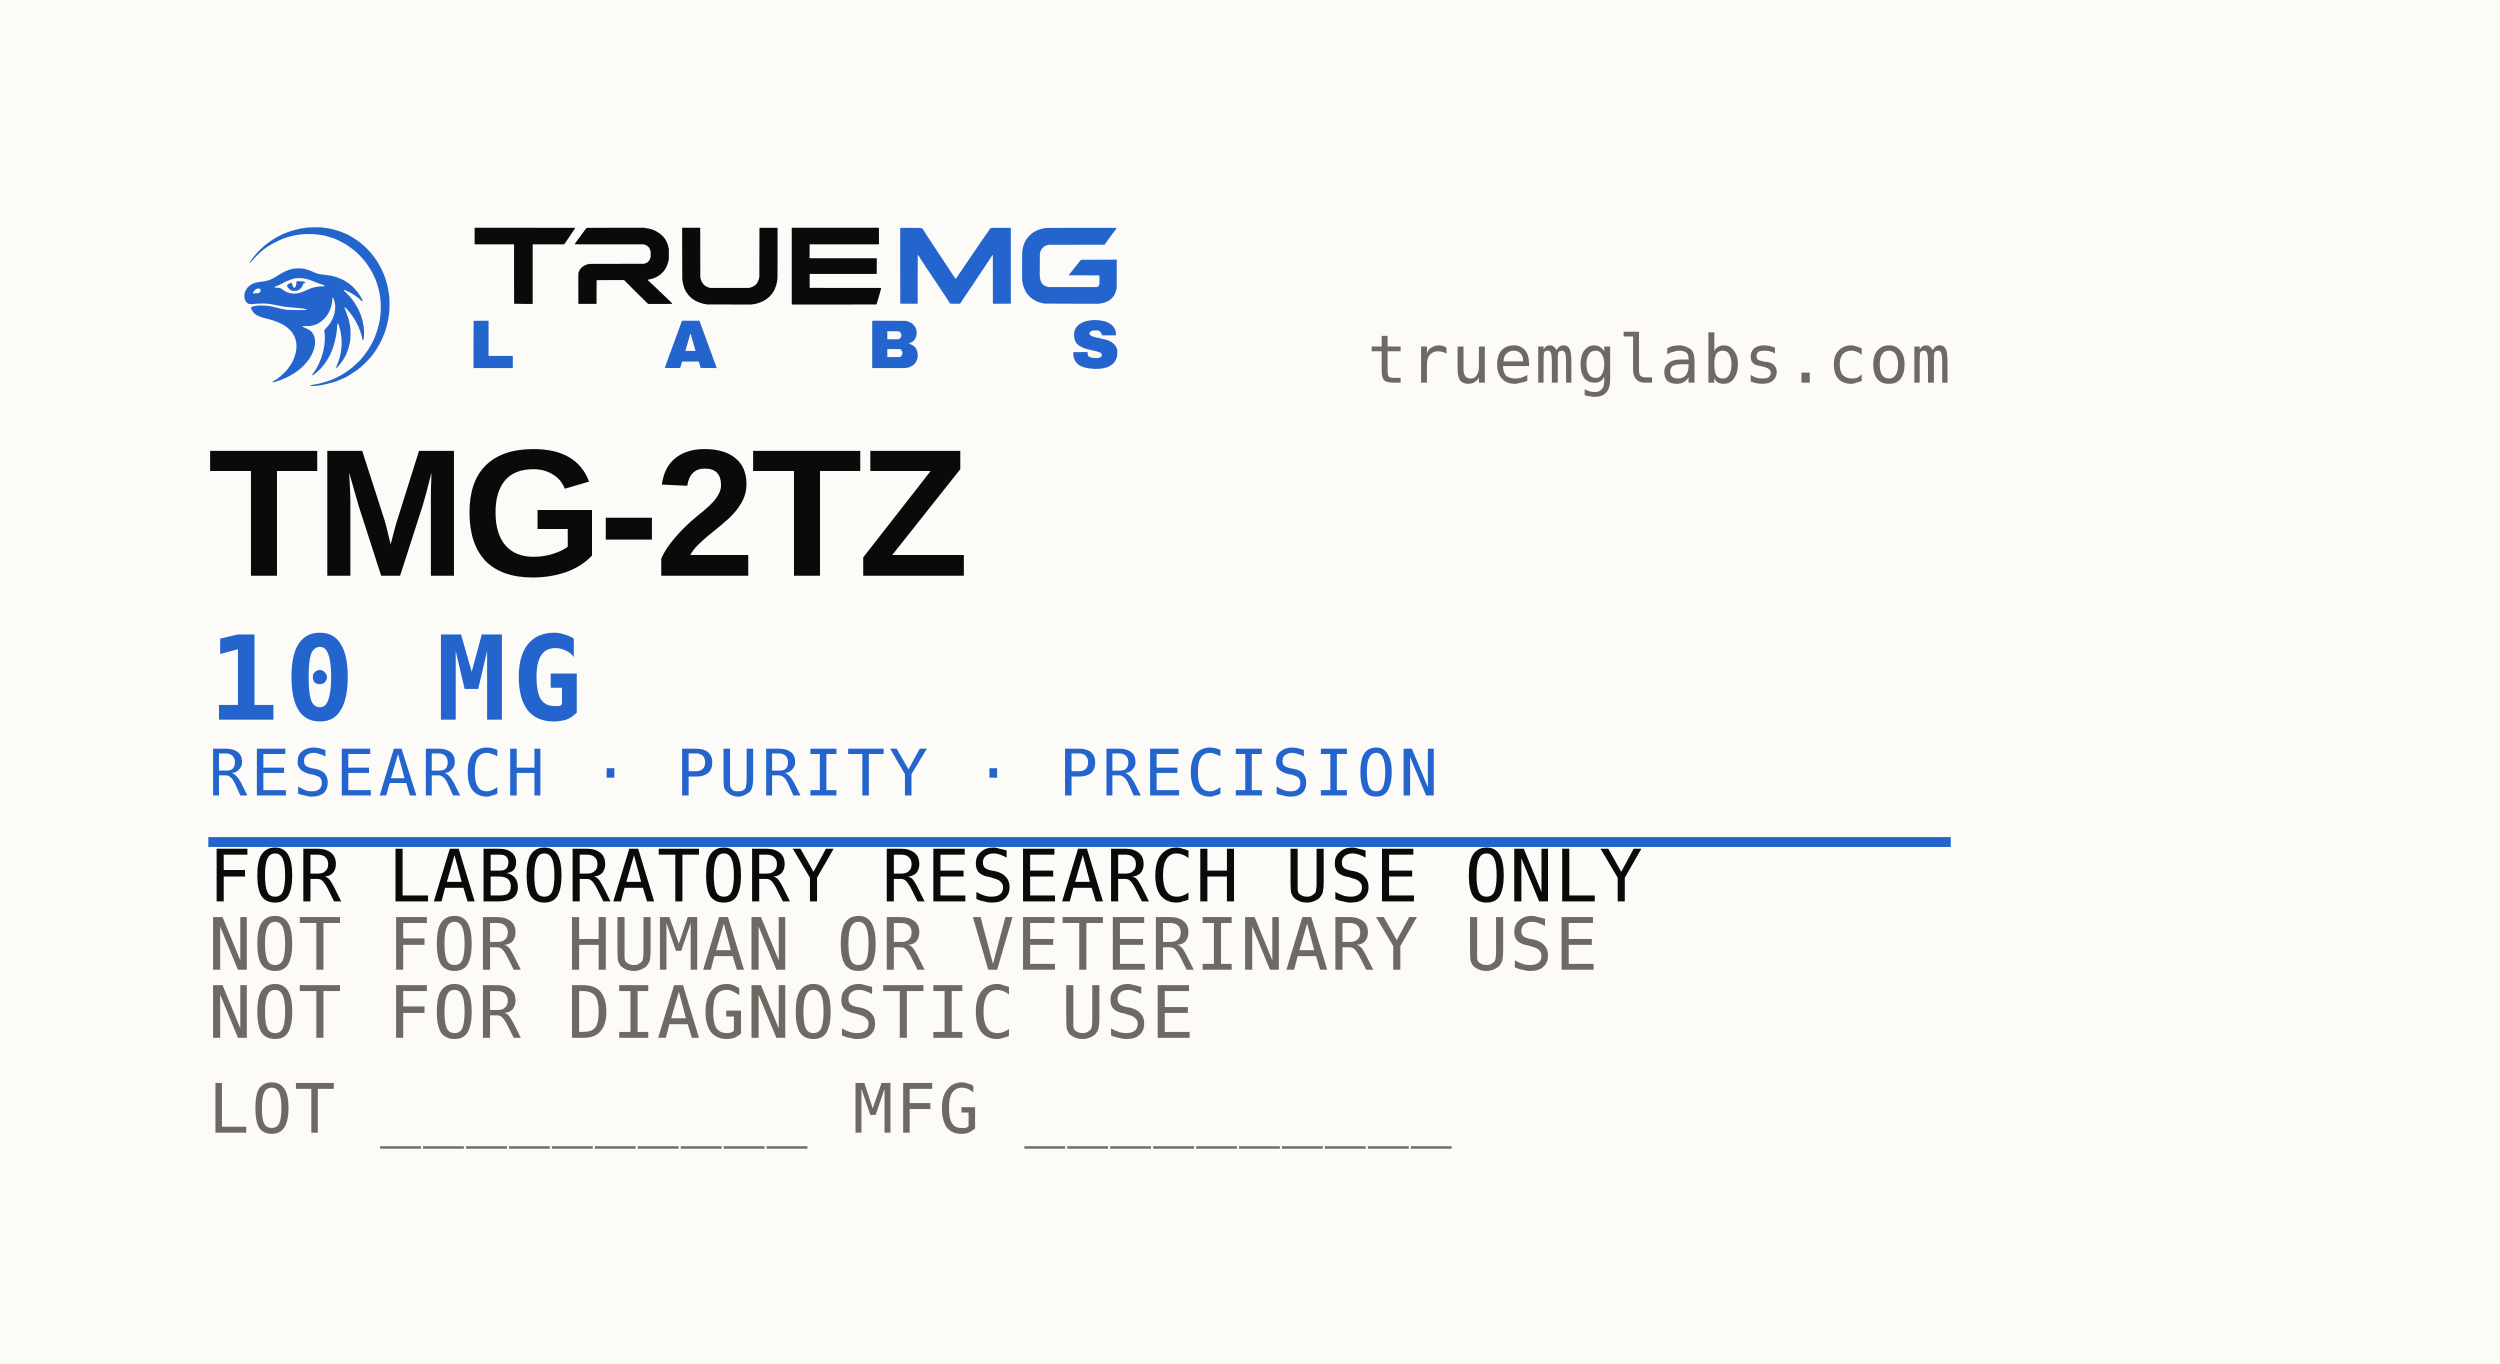
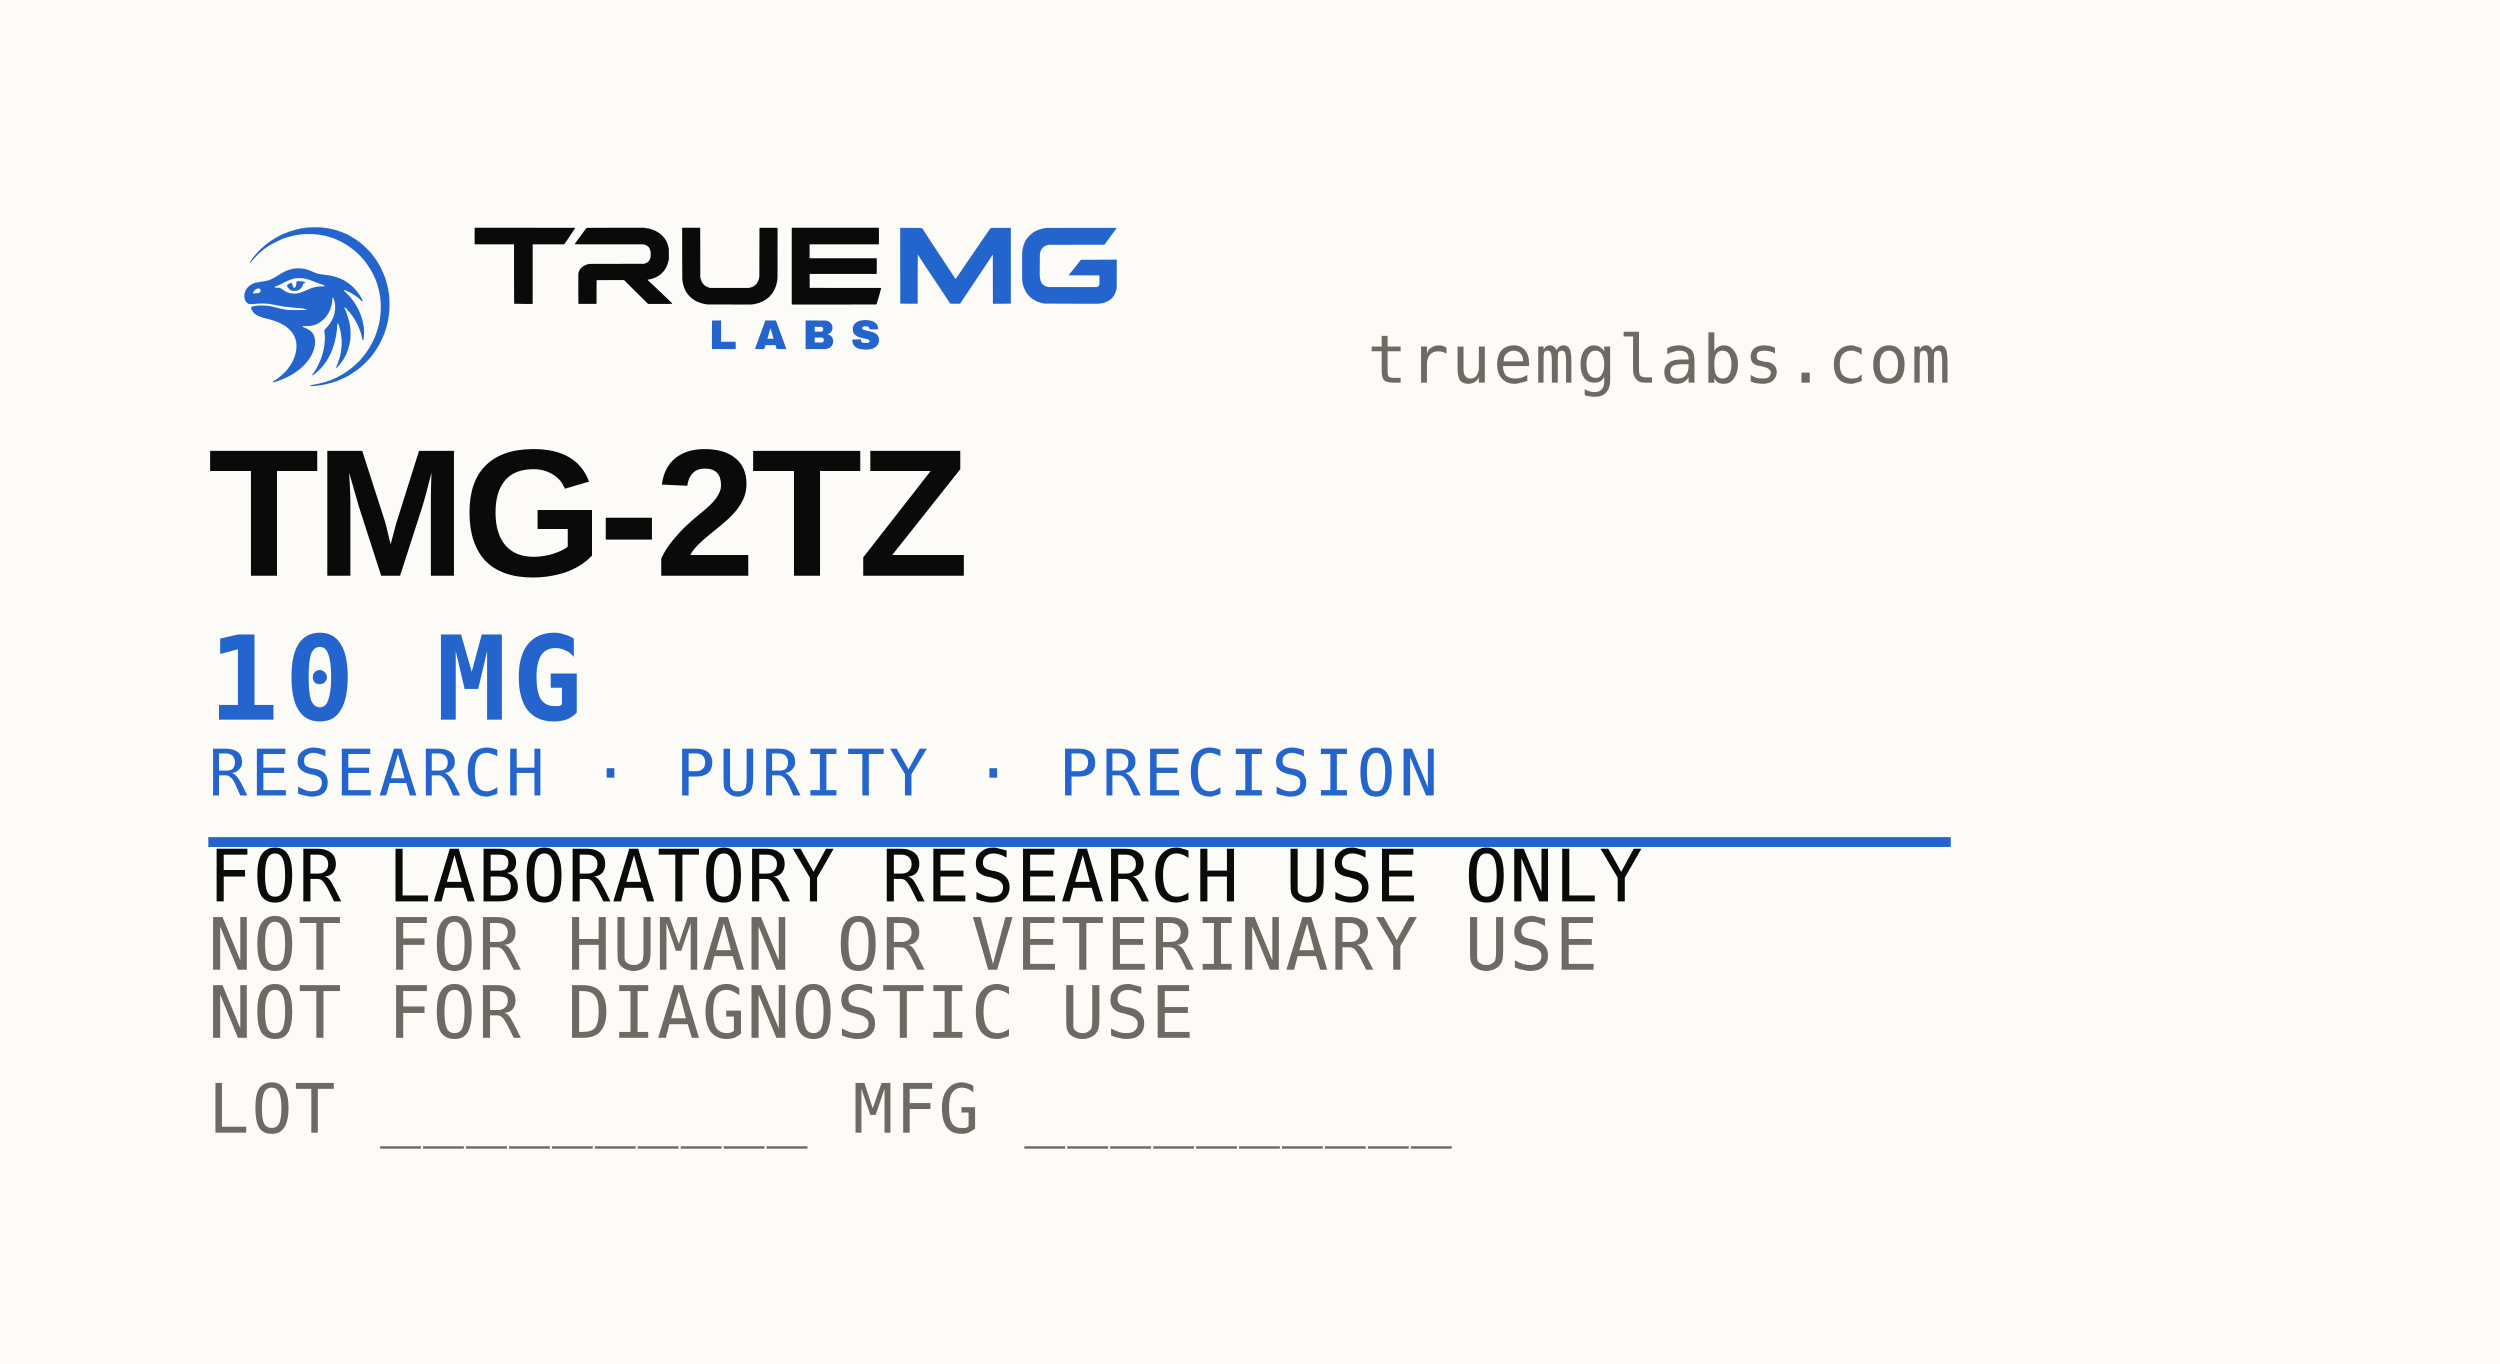
<svg xmlns="http://www.w3.org/2000/svg" width="66.0mm" height="36.0mm" viewBox="0 0 66.0 36.0">
  <rect x="0" y="0" width="66.0" height="36.0" fill="#FCFBF8" />
  <g transform="translate(5.500,5.300) scale(0.0035)">
    <g transform="translate(0,1600) scale(0.025,-0.025)" fill="#2365CD" stroke="none">
      <path d="M30400 55957 c-297 -16 -720 -59 -940 -94 -220 -35 -598 -91 -840 -124 -768 -105 -982 -149 -2060 -419 -187 -47 -520 -130 -740 -184 -821 -204 -2477 -801 -3440 -1242 -528 -241 -1624 -809 -2100 -1086 -590 -345 -2063 -1335 -2434 -1636 -184 -150 -429 -344 -546 -432 -225 -171 -418 -340 -1592 -1400 -171 -154 -354 -346 -408 -427 -53 -81 -151 -178 -217 -217 -65 -39 -332 -323 -591 -631 -260 -307 -536 -632 -615 -722 -79 -90 -204 -252 -278 -361 -74 -110 -192 -263 -262 -340 -114 -126 -263 -343 -696 -1013 -216 -334 -206 -561 14 -319 54 61 220 236 368 390 148 154 351 382 453 506 583 717 1913 2044 2524 2520 187 146 376 305 420 354 124 139 986 773 1403 1033 152 95 430 269 617 387 719 454 2073 1166 2860 1505 308 133 603 269 657 303 136 88 871 359 1323 488 209 60 422 131 472 159 51 28 280 93 509 144 229 52 529 139 668 194 138 54 485 138 771 186 286 48 664 121 840 162 176 41 500 94 720 119 220 24 553 61 740 82 1195 135 2877 157 4140 55 2107 -171 3829 -563 6000 -1368 547 -203 1543 -682 2440 -1172 805 -441 925 -512 1273 -757 172 -121 406 -279 520 -351 314 -199 918 -640 1261 -920 168 -138 414 -333 546 -433 671 -512 2476 -2380 3072 -3178 171 -230 399 -535 507 -678 203 -270 597 -862 1144 -1720 301 -472 1075 -1973 1331 -2582 244 -582 288 -689 440 -1078 157 -402 526 -1548 526 -1634 0 -25 63 -271 139 -546 425 -1525 659 -3281 692 -5200 24 -1413 -143 -3550 -352 -4500 -43 -198 -116 -563 -160 -812 -45 -249 -115 -537 -156 -640 -40 -103 -95 -296 -122 -428 -70 -351 -400 -1420 -556 -1800 -45 -110 -126 -335 -179 -500 -303 -935 -1266 -2951 -1690 -3540 -48 -66 -136 -217 -195 -335 -59 -118 -223 -384 -363 -590 -141 -206 -291 -442 -333 -525 -80 -157 -865 -1223 -1119 -1521 -80 -93 -265 -302 -411 -463 -146 -160 -293 -345 -327 -409 -114 -218 -2195 -2185 -2830 -2676 -482 -373 -1297 -962 -1638 -1185 -187 -123 -392 -257 -455 -299 -933 -620 -1772 -1089 -2765 -1547 -1211 -558 -1273 -583 -2220 -892 -165 -54 -462 -153 -659 -220 -404 -137 -1597 -460 -1841 -499 -88 -14 -268 -60 -400 -101 -132 -42 -497 -113 -811 -159 -315 -46 -711 -117 -880 -159 -170 -41 -410 -95 -534 -119 -231 -46 -397 -133 -347 -183 95 -94 798 -124 1312 -56 165 22 480 57 700 78 872 82 1752 214 2260 340 209 52 470 107 580 122 229 33 1212 293 1670 443 170 56 494 152 720 213 225 62 554 167 730 234 812 310 1131 440 1222 499 54 35 216 108 361 162 314 117 1446 662 1757 846 121 71 355 207 520 301 366 210 1934 1241 2396 1576 184 134 481 371 660 526 178 155 414 350 524 433 303 227 1686 1577 2220 2165 530 584 702 788 1026 1220 124 165 288 365 363 445 76 80 195 237 265 348 69 111 214 324 322 474 107 150 267 390 356 533 591 958 912 1505 1022 1741 70 149 190 374 268 501 77 128 192 355 255 505 63 150 272 615 464 1033 191 418 388 895 437 1060 48 165 128 376 176 469 47 93 114 299 147 457 34 159 105 389 159 511 54 123 134 394 178 603 44 209 133 578 197 820 205 766 368 1607 466 2396 53 420 127 980 164 1244 103 719 104 3773 2 4678 -40 351 -80 651 -89 666 -10 15 -53 304 -97 642 -44 338 -123 794 -176 1014 -53 220 -110 499 -126 620 -35 263 -450 1784 -595 2180 -56 154 -103 326 -103 383 -1 57 -46 192 -102 300 -55 108 -130 296 -165 417 -36 121 -106 301 -157 400 -51 99 -137 297 -190 440 -127 339 -665 1495 -792 1700 -54 88 -134 241 -177 340 -180 415 -1143 1960 -1598 2567 -399 531 -784 1023 -1271 1625 -285 353 -1603 1669 -2131 2128 -215 187 -483 422 -594 522 -112 101 -303 252 -424 337 -121 85 -274 203 -340 262 -268 241 -2259 1538 -2760 1799 -154 81 -352 185 -440 232 -251 134 -937 448 -980 448 -21 0 -151 53 -289 119 -523 248 -1616 649 -2243 823 -194 54 -383 113 -420 133 -38 19 -212 65 -388 103 -176 37 -574 130 -885 205 -311 75 -689 154 -840 175 -151 22 -572 84 -935 139 -363 54 -912 118 -1220 141 -624 46 -2827 46 -3660 -1z" />
      <path d="M26520 43595 c-1503 -101 -2804 -534 -4460 -1485 -714 -409 -983 -571 -1100 -661 -55 -43 -163 -110 -240 -149 -77 -40 -201 -119 -276 -176 -252 -192 -912 -540 -1832 -966 -362 -168 -1371 -434 -1832 -483 -220 -24 -849 -105 -1397 -181 -1084 -151 -1615 -302 -2108 -598 -124 -75 -244 -136 -267 -136 -23 0 -123 -62 -222 -138 -99 -75 -243 -170 -319 -210 -194 -101 -835 -791 -958 -1032 -57 -110 -148 -261 -204 -335 -55 -74 -113 -191 -127 -260 -15 -69 -77 -242 -139 -385 -93 -215 -119 -350 -150 -780 -62 -878 26 -1314 388 -1935 234 -401 636 -717 1052 -828 273 -73 1001 -73 1501 0 1439 208 4011 182 5050 -52 99 -22 459 -87 800 -145 341 -57 728 -138 860 -179 132 -41 510 -114 840 -162 330 -47 780 -129 1000 -181 220 -51 607 -113 860 -136 253 -24 865 -80 1360 -124 495 -45 981 -98 1080 -118 99 -20 306 -37 460 -38 354 -3 1780 -140 2269 -220 561 -91 1231 -246 1282 -297 107 -107 -50 -145 -708 -168 -1005 -37 -4364 -9 -5019 41 -919 71 -2277 343 -3524 706 -295 86 -642 164 -1920 435 -801 170 -2892 235 -3833 119 -689 -85 -1433 -246 -1627 -352 -142 -77 -161 -105 -172 -254 -7 -100 14 -219 54 -296 36 -70 115 -247 175 -392 132 -321 525 -849 832 -1119 668 -585 2172 -1205 3551 -1464 184 -34 412 -90 507 -124 95 -34 263 -78 373 -99 481 -89 2334 -717 2607 -883 70 -43 250 -120 400 -172 244 -83 464 -195 1313 -665 764 -423 1614 -1125 2248 -1858 531 -613 1106 -1620 1268 -2220 39 -143 124 -429 189 -636 240 -761 257 -2233 37 -3317 -217 -1075 -632 -2255 -1116 -3173 -229 -434 -819 -1321 -1340 -2014 -1001 -1331 -3082 -3113 -4317 -3698 -201 -95 -291 -207 -251 -311 40 -104 505 -42 935 126 201 79 390 143 420 143 30 0 161 38 291 85 130 47 425 153 656 235 1057 378 1752 700 3120 1446 773 421 1073 619 2200 1450 708 522 898 688 1617 1407 888 889 1167 1215 1709 1992 459 658 952 1543 1074 1925 28 88 87 232 131 320 162 320 426 1184 487 1588 34 226 81 482 105 568 24 86 47 446 51 800 5 574 -6 700 -108 1164 -196 892 -591 1610 -1163 2111 -348 305 -1330 854 -1763 986 -288 88 -828 392 -822 463 7 83 242 104 886 80 867 -32 1816 58 2336 222 198 62 469 141 603 175 749 190 2014 1010 2759 1788 834 871 1481 1889 1872 2948 371 1003 586 2015 587 2767 0 510 43 700 159 700 169 0 460 -829 623 -1780 l107 -620 -22 -660 c-20 -592 -86 -1119 -231 -1831 -41 -202 -387 -1161 -474 -1316 -22 -40 -93 -192 -157 -337 -367 -838 -1079 -1848 -1882 -2673 -599 -615 -608 -633 -509 -1135 146 -744 192 -1447 147 -2272 -48 -871 -109 -1582 -139 -1632 -12 -18 -67 -361 -124 -762 -56 -401 -146 -867 -198 -1036 -53 -168 -107 -378 -122 -466 -14 -88 -78 -322 -141 -520 -64 -198 -160 -504 -214 -680 -152 -499 -411 -1216 -459 -1274 -24 -29 -90 -177 -147 -329 -57 -152 -145 -349 -195 -437 -51 -88 -122 -250 -158 -360 -36 -110 -119 -281 -185 -380 -66 -99 -120 -197 -120 -218 0 -20 -72 -160 -160 -310 -88 -149 -235 -402 -327 -562 -315 -549 -487 -810 -761 -1157 -516 -654 -501 -911 32 -556 404 269 1699 1403 2036 1782 132 149 367 412 523 584 778 860 1696 2237 2305 3457 131 264 289 579 351 700 62 121 141 322 177 448 36 125 128 358 204 519 77 160 140 315 140 345 0 29 52 183 115 341 392 980 975 3467 1107 4727 32 308 86 767 118 1020 33 253 61 649 62 880 5 962 253 961 558 -3 94 -296 211 -735 261 -977 49 -242 135 -611 191 -820 55 -209 121 -587 145 -840 25 -253 62 -559 82 -680 172 -1013 156 -2619 -38 -3940 -42 -286 -88 -619 -102 -740 -14 -121 -76 -427 -137 -680 -61 -253 -150 -622 -197 -820 -127 -538 -590 -1900 -721 -2122 -39 -66 -146 -312 -238 -546 -153 -393 -176 -552 -79 -552 54 0 393 237 393 275 0 17 149 195 331 395 955 1050 1835 2420 2383 3710 337 792 716 1965 832 2574 36 190 109 535 161 766 162 707 225 1653 199 3000 -22 1204 -30 1285 -245 2420 -174 915 -259 1298 -325 1453 -34 81 -78 246 -98 366 -20 121 -90 346 -154 500 -65 155 -172 452 -238 661 -219 697 -371 1096 -590 1549 -225 468 -255 587 -158 625 60 23 542 -311 542 -375 0 -18 167 -210 371 -426 204 -216 424 -465 490 -553 65 -88 227 -295 361 -460 806 -1000 1475 -2061 2055 -3260 159 -330 307 -633 329 -674 87 -161 473 -1149 536 -1371 37 -129 117 -352 179 -495 130 -300 330 -1063 443 -1694 78 -431 162 -666 238 -666 74 0 192 250 233 495 136 809 151 2549 29 3405 -164 1155 -478 2567 -677 3046 -53 129 -120 333 -147 454 -28 121 -91 301 -140 400 -49 99 -112 252 -139 340 -263 842 -1447 2937 -2313 4092 -647 863 -1321 1593 -2113 2292 -380 335 -559 564 -507 649 35 57 368 -4 513 -94 72 -44 234 -116 359 -159 125 -43 285 -113 354 -156 69 -43 225 -117 346 -164 193 -76 779 -416 1600 -929 143 -89 368 -246 500 -349 132 -103 324 -236 427 -295 103 -59 226 -156 273 -217 47 -60 209 -209 361 -330 151 -121 341 -298 423 -393 147 -172 412 -367 500 -367 65 0 11 374 -86 593 -41 95 -200 374 -352 620 -152 246 -308 510 -346 587 -75 150 -584 868 -818 1153 -619 756 -1136 1324 -1463 1607 -910 786 -1306 1090 -1806 1385 -172 102 -385 235 -473 295 -208 143 -717 397 -1153 577 -191 79 -504 209 -697 289 -192 80 -485 187 -650 238 -165 50 -453 139 -640 196 -545 168 -1843 407 -2580 476 -374 34 -869 97 -1100 139 -231 41 -582 94 -780 116 -361 41 -1191 293 -1520 460 -595 303 -1597 706 -2220 892 -828 248 -1011 292 -1227 295 -114 1 -339 19 -500 39 -451 57 -1085 72 -1593 38z m1750 -2955 c603 -47 1755 -303 2219 -493 182 -75 385 -148 451 -164 66 -15 237 -80 380 -143 809 -358 2387 -945 3079 -1146 331 -96 539 -198 665 -324 l62 -61 -65 -65 c-53 -53 -213 -68 -952 -89 -973 -28 -1196 -54 -1970 -230 -915 -207 -1807 -533 -2759 -1007 -349 -173 -1455 -617 -1800 -722 -198 -60 -1095 -189 -1477 -212 -768 -46 -2093 236 -2671 568 -510 292 -675 400 -952 621 -165 132 -444 309 -620 393 l-320 152 -722 36 c-406 19 -761 55 -810 82 -106 56 -115 157 -18 191 39 13 178 68 310 123 132 55 384 151 560 213 176 62 653 285 1060 495 407 211 947 483 1200 605 253 122 559 273 680 335 121 62 328 144 460 181 132 37 313 110 402 161 90 52 307 131 483 176 176 45 382 108 458 139 375 156 1784 254 2667 185z m-12741 -3188 c84 -49 157 -141 206 -259 153 -369 -11 -726 -452 -985 l-183 -108 -600 0 c-407 0 -628 -16 -687 -50 -118 -67 -232 -63 -294 11 -172 208 461 1091 900 1255 118 44 284 119 368 165 187 103 540 89 742 -29z" />
      <path d="M26687 39620 l-119 -100 -18 -470 c-17 -409 -36 -512 -147 -790 -197 -494 -466 -674 -672 -450 -159 174 -361 642 -408 950 -51 326 -114 458 -237 490 -131 34 -1056 -420 -1251 -615 -316 -316 318 -1235 1125 -1629 l379 -186 681 3 680 2 425 205 c315 151 495 269 691 452 333 312 649 831 725 1190 68 324 93 351 426 450 314 94 364 159 230 301 -178 190 -840 297 -1832 297 l-559 0 -119 -100z" />
    </g>
  </g>
  <g transform="translate(12.500,6.000) scale(0.003017)">
    <g transform="translate(0,681) scale(0.025,-0.025)" stroke="none">
      <g fill="#0A0A0B">
        <path d="M465 27020 l-58 -59 -15 -2770 c-8 -1524 0 -2802 18 -2841 l33 -70 6816 0 6815 0 61 -61 61 -61 -3 -10322 c-2 -5867 12 -10336 32 -10355 19 -18 1457 -45 3195 -61 l3160 -28 70 77 70 78 0 10325 0 10325 77 42 78 41 5439 0 5440 0 86 110 c125 160 843 1198 1065 1538 295 455 724 1099 1709 2569 l910 1356 -12 104 -12 103 -17488 9 -17488 9 -59 -58z" />
        <path d="M39653 27037 c-49 -18 -221 -200 -384 -405 -458 -576 -1855 -2468 -2161 -2925 -179 -268 -743 -1037 -1416 -1929 -166 -221 -278 -407 -266 -440 l22 -57 12086 -12 12086 -12 278 -88 c640 -203 1152 -536 1485 -965 307 -395 445 -712 569 -1304 l66 -320 0 -800 0 -800 -66 -300 c-181 -812 -569 -1408 -1152 -1768 -273 -168 -352 -202 -789 -341 l-351 -111 -9580 -21 -9580 -22 -300 -72 c-898 -215 -1753 -647 -2317 -1169 -555 -514 -833 -960 -1109 -1776 l-74 -220 -9 -5315 c-6 -2923 5 -5341 24 -5374 l33 -60 3113 -1 3113 0 48 65 47 66 6 4063 c3 2235 15 4080 27 4100 13 21 2011 36 4813 36 l4790 0 4138 -4134 c2275 -2274 4176 -4155 4224 -4180 l88 -46 3836 0 c2110 0 4003 12 4207 26 l369 26 19 50 c22 57 -449 537 -1427 1453 -693 648 -3219 3069 -3680 3525 -144 143 -513 492 -821 776 -307 284 -765 716 -1018 960 -460 444 -678 647 -1334 1239 l-350 316 13 64 12 65 180 30 c98 16 287 47 419 68 1108 179 2211 624 3280 1324 l560 366 620 626 620 626 263 400 c457 695 732 1203 890 1648 218 612 370 1114 408 1352 14 88 56 250 92 360 l67 200 0 1860 0 1860 -67 280 c-37 154 -105 451 -152 660 -425 1916 -1544 3522 -3281 4711 -1373 939 -2719 1447 -4380 1652 -176 22 -437 66 -580 99 l-260 59 -9960 -6 c-5478 -3 -9999 -20 -10047 -38z" />
        <path d="M73081 27003 l-41 -78 3 -8632 c2 -4748 18 -8831 36 -9073 101 -1383 432 -2698 970 -3860 66 -143 137 -296 156 -340 20 -44 107 -188 194 -320 88 -132 189 -294 225 -360 209 -379 985 -1283 1459 -1702 967 -852 2219 -1538 3517 -1926 650 -194 1101 -302 1480 -354 165 -23 381 -62 480 -87 l180 -46 7678 -14 7679 -14 341 41 c875 105 996 127 1782 328 1078 274 2363 850 3164 1418 90 64 252 177 360 252 187 130 549 429 780 644 172 160 902 995 1009 1154 55 80 204 315 333 521 129 206 275 440 325 520 50 80 106 181 125 225 20 44 83 188 142 320 184 414 294 707 421 1120 67 220 148 481 179 580 32 99 77 306 101 460 24 154 62 337 84 406 22 69 70 384 107 700 l66 574 11 8700 12 8700 -51 100 -50 100 -3067 0 -3067 0 -52 -52 -52 -52 -24 -8508 -24 -8508 -44 -260 c-110 -664 -270 -1122 -588 -1684 -416 -734 -817 -1122 -1520 -1473 -547 -273 -643 -308 -1159 -424 l-449 -100 -6776 10 -6776 11 -200 71 c-110 39 -290 99 -400 133 -249 78 -763 334 -1012 503 -573 388 -1285 1345 -1482 1993 -23 77 -72 239 -109 360 -36 121 -85 364 -108 540 l-41 320 -14 8515 -13 8515 -45 55 -46 55 -3073 0 -3074 0 -42 -77z" />
        <path d="M111470 27037 l-70 -41 0 -13357 0 -13356 77 -42 78 -41 14699 0 c8085 0 14727 11 14761 23 73 29 147 254 589 1797 45 154 107 361 140 460 63 190 147 481 240 830 105 394 171 630 288 1030 333 1138 450 1584 428 1620 l-25 40 -12447 1 c-6847 0 -12469 14 -12496 31 l-47 30 -13 2367 -12 2367 52 52 52 52 11644 8 11643 7 44 44 44 44 13 2601 14 2601 -64 97 -64 98 -11636 0 -11636 0 -65 65 -65 65 9 2319 10 2320 55 55 56 56 12035 0 12036 0 42 77 41 78 0 2733 0 2734 -61 88 -61 87 -15129 1 -15129 0 -70 -41z" />
      </g>
      <g fill="#2365CD">
        <path d="M149428 26991 l-69 -51 0 -13193 c0 -7256 10 -13210 23 -13230 14 -22 1228 -37 3012 -37 l2990 0 48 48 48 48 0 8485 c0 4667 11 8496 24 8510 51 51 137 -27 250 -225 101 -177 300 -490 866 -1360 66 -102 354 -541 640 -976 286 -435 601 -923 700 -1084 99 -162 321 -503 493 -760 172 -256 505 -753 740 -1103 235 -350 445 -663 467 -695 22 -31 510 -762 1084 -1623 574 -861 1170 -1754 1324 -1985 154 -231 405 -609 558 -840 153 -231 503 -754 776 -1163 274 -408 516 -772 538 -808 22 -36 195 -296 384 -577 189 -282 556 -836 816 -1232 1081 -1646 1205 -1838 1541 -2380 75 -121 155 -233 178 -249 22 -17 800 -30 1727 -30 l1686 -1 119 135 c65 75 217 295 338 490 237 384 977 1507 1354 2055 228 331 2457 3644 2617 3889 44 67 699 1051 1456 2187 757 1135 1423 2135 1480 2222 180 274 1884 2825 1961 2936 156 223 1269 1899 1393 2098 72 114 250 393 396 620 l265 412 64 -13 65 -12 10 -8456 10 -8455 45 -54 45 -54 3045 1 c1675 0 3068 15 3097 33 l52 33 3 9997 c2 5498 1 11430 -2 13183 l-5 3187 -64 64 -64 64 -3106 -3 -3106 -4 -378 -57 -379 -56 -90 -91 c-86 -86 -510 -688 -1208 -1715 -174 -255 -384 -561 -468 -680 -84 -119 -276 -396 -427 -616 -151 -220 -458 -665 -682 -990 -1061 -1535 -1504 -2184 -2993 -4392 -102 -151 -291 -424 -420 -606 -395 -558 -1826 -2658 -2692 -3952 -243 -363 -534 -795 -646 -960 -362 -533 -933 -1370 -1216 -1780 -151 -220 -481 -706 -734 -1080 -645 -958 -666 -976 -803 -710 -42 83 -173 285 -290 450 -117 165 -304 439 -414 609 -110 170 -319 485 -464 700 -262 388 -699 1050 -1710 2591 -288 440 -580 881 -649 980 -69 99 -254 378 -411 620 -158 242 -361 548 -451 680 -281 410 -2516 3790 -2639 3990 -64 104 -235 365 -380 580 -145 214 -333 498 -417 630 -84 132 -354 546 -599 920 -245 374 -615 940 -823 1259 -207 318 -435 660 -505 760 -71 99 -211 316 -313 481 -101 165 -291 462 -420 660 -130 198 -296 457 -368 575 -72 117 -167 271 -211 341 -44 69 -139 228 -212 352 -169 288 -192 306 -474 358 -129 23 -333 61 -454 84 l-220 41 -3341 16 -3341 15 -70 -51z" />
        <path d="M200748 27015 c-12 -12 -199 -36 -415 -54 -432 -34 -1041 -135 -1353 -224 -1056 -300 -1666 -529 -2360 -890 -1428 -741 -2792 -2118 -3512 -3547 -409 -812 -663 -1509 -787 -2160 -25 -132 -70 -357 -100 -500 -79 -379 -135 -742 -162 -1060 -43 -494 -55 -9253 -14 -9700 56 -610 149 -1204 259 -1660 102 -419 325 -1132 377 -1200 16 -22 80 -166 140 -320 130 -331 384 -846 530 -1076 305 -481 394 -610 605 -874 491 -615 1084 -1182 1642 -1570 290 -202 1442 -860 1505 -860 28 0 101 -26 164 -59 200 -104 621 -251 1093 -383 253 -70 546 -153 651 -184 105 -31 330 -75 500 -97 170 -23 390 -53 489 -68 99 -14 4347 -33 9440 -40 l9260 -14 540 64 c656 78 1322 222 1791 386 457 161 1227 540 1629 803 397 259 1101 959 1378 1369 420 622 746 1395 972 2303 l125 500 14 4945 15 4946 -71 71 -71 71 -1581 -27 c-870 -14 -3652 -26 -6184 -26 l-4603 0 -358 -430 c-730 -878 -909 -1102 -1673 -2099 -240 -314 -558 -715 -706 -891 -148 -176 -383 -466 -523 -644 -337 -431 -699 -871 -887 -1081 -88 -98 -148 -202 -140 -243 l14 -72 5305 -10 5304 -10 53 -64 53 -63 2 -1507 2 -1506 -91 -224 c-110 -274 -304 -474 -603 -623 l-226 -113 -8400 4 -8400 4 -320 70 c-469 102 -882 246 -1179 409 l-261 145 -360 364 -361 364 -139 260 c-255 475 -361 834 -439 1480 -25 209 -65 499 -88 643 l-43 264 25 3744 25 3744 40 105 c22 58 40 190 41 293 1 337 223 944 505 1380 483 748 1297 1294 2194 1474 l240 48 9794 23 9795 22 117 140 c64 77 166 212 225 299 139 203 491 691 749 1038 529 712 1029 1396 1202 1646 106 153 235 331 287 397 354 447 648 839 1069 1427 120 168 302 408 403 532 l184 226 -13 87 -12 88 -12145 8 c-6680 5 -12155 -1 -12167 -13z" />
      </g>
    </g>
-     <g transform="translate(0,811.8) scale(2.00071)">
+     <g transform="translate(2086.5,811.8) scale(1.209881)">
      <g transform="translate(0,214) scale(0.025,-0.025)" fill="#2365CD" stroke="none">
-         <path d="M108180 8534 c-883 -105 -1223 -191 -1720 -433 -723 -354 -1137 -832 -1320 -1524 l-62 -237 -3 -388 c-4 -854 255 -1416 851 -1840 580 -413 916 -536 2354 -856 1425 -317 1640 -428 1640 -841 l0 -141 -113 -114 -114 -113 -214 -63 -214 -64 -425 0 c-504 0 -844 55 -1052 172 l-152 85 -83 134 -83 134 -20 258 -21 258 -1245 -10 -1244 -11 9 -334 9 -334 66 -266 c36 -146 121 -374 189 -506 l125 -240 281 -282 281 -281 281 -146 c560 -291 1154 -435 2099 -509 l500 -39 606 38 606 39 461 117 462 116 312 163 c696 362 1073 805 1299 1525 l94 299 -2 560 -2 560 -94 240 c-217 556 -654 973 -1318 1259 -413 178 -717 261 -1834 501 -954 205 -1224 295 -1434 476 l-146 126 -4 173 -5 172 146 134 147 134 173 52 173 51 400 1 400 1 151 -53 c299 -106 549 -418 549 -685 l0 -122 1240 0 1240 0 0 232 c0 429 -157 880 -432 1244 -232 306 -531 541 -948 745 l-360 176 -388 100 c-588 151 -1538 223 -2092 157z" />
-         <path d="M27 8413 c-15 -14 -27 -1877 -27 -4140 l0 -4113 3440 0 3440 0 0 1060 0 1060 -2120 0 -2120 0 0 3080 0 3080 -1293 0 c-712 0 -1306 -12 -1320 -27z" />
-         <path d="M36449 8370 c-16 -38 -696 -1897 -1510 -4130 l-1482 -4060 1338 -11 c735 -5 1345 -2 1355 8 10 10 94 267 186 571 l167 552 1453 0 1453 0 166 -560 166 -560 1408 -11 1408 -10 -54 150 c-226 634 -2882 7899 -2925 8001 l-54 130 -1523 0 -1524 0 -28 -70z m1733 -2892 c92 -340 278 -981 413 -1425 135 -444 245 -826 245 -850 l0 -43 -880 0 -880 0 0 35 c0 20 118 428 261 908 144 480 325 1099 402 1375 77 276 150 534 162 574 12 40 41 66 65 58 l43 -14 169 -618z" />
-         <path d="M69760 4303 l0 -4143 2902 0 2901 0 309 62 308 62 334 158 333 158 252 251 251 252 125 248 c69 137 153 351 185 477 l60 229 -1 321 c-1 601 -160 1085 -470 1430 -201 224 -556 447 -848 535 -133 40 -241 82 -241 95 0 12 146 91 325 175 l324 152 189 177 c231 216 381 483 460 821 l61 257 0 322 1 321 -62 239 c-83 323 -270 621 -559 892 l-241 226 -260 128 c-143 71 -368 160 -499 198 l-239 69 -2950 15 -2950 15 0 -4142z m4807 2197 c59 -44 145 -145 190 -225 l83 -146 0 -196 0 -196 -90 -178 -90 -178 -136 -91 -136 -90 -994 0 -994 0 0 702 0 702 1030 -12 1030 -12 107 -80z m151 -3079 c149 -77 276 -287 306 -506 l24 -176 -47 -179 c-53 -196 -161 -336 -329 -424 l-108 -56 -1082 0 -1082 0 0 700 0 700 1102 0 1102 0 114 -59z" />
+         <g transform="translate(0.0,0)">
+           <path d="M27 8413 c-15 -14 -27 -1877 -27 -4140 l0 -4113 3440 0 3440 0 0 1060 0 1060 -2120 0 -2120 0 0 3080 0 3080 -1293 0 c-712 0 -1306 -12 -1320 -27z" />
+         </g>
+         <g transform="translate(-21015.9,0)">
+           <path d="M36449 8370 c-16 -38 -696 -1897 -1510 -4130 l-1482 -4060 1338 -11 c735 -5 1345 -2 1355 8 10 10 94 267 186 571 l167 552 1453 0 1453 0 166 -560 166 -560 1408 -11 1408 -10 -54 150 c-226 634 -2882 7899 -2925 8001 l-54 130 -1523 0 -1524 0 -28 -70z m1733 -2892 c92 -340 278 -981 413 -1425 135 -444 245 -826 245 -850 l0 -43 -880 0 -880 0 0 35 c0 20 118 428 261 908 144 480 325 1099 402 1375 77 276 150 534 162 574 12 40 41 66 65 58 l43 -14 169 -618z" />
+         </g>
+         <g transform="translate(-42657.8,0)">
+           <path d="M69760 4303 l0 -4143 2902 0 2901 0 309 62 308 62 334 158 333 158 252 251 251 252 125 248 c69 137 153 351 185 477 l60 229 -1 321 c-1 601 -160 1085 -470 1430 -201 224 -556 447 -848 535 -133 40 -241 82 -241 95 0 12 146 91 325 175 l324 152 189 177 c231 216 381 483 460 821 l61 257 0 322 1 321 -62 239 c-83 323 -270 621 -559 892 l-241 226 -260 128 c-143 71 -368 160 -499 198 l-239 69 -2950 15 -2950 15 0 -4142z m4807 2197 c59 -44 145 -145 190 -225 l83 -146 0 -196 0 -196 -90 -178 -90 -178 -136 -91 -136 -90 -994 0 -994 0 0 702 0 702 1030 -12 1030 -12 107 -80z m151 -3079 c149 -77 276 -287 306 -506 l24 -176 -47 -179 c-53 -196 -161 -336 -329 -424 l-108 -56 -1082 0 -1082 0 0 700 0 700 1102 0 1102 0 114 -59z" />
+         </g>
+         <g transform="translate(-64316.7,0)">
+           <path d="M108180 8534 c-883 -105 -1223 -191 -1720 -433 -723 -354 -1137 -832 -1320 -1524 l-62 -237 -3 -388 c-4 -854 255 -1416 851 -1840 580 -413 916 -536 2354 -856 1425 -317 1640 -428 1640 -841 l0 -141 -113 -114 -114 -113 -214 -63 -214 -64 -425 0 c-504 0 -844 55 -1052 172 l-152 85 -83 134 -83 134 -20 258 -21 258 -1245 -10 -1244 -11 9 -334 9 -334 66 -266 c36 -146 121 -374 189 -506 l125 -240 281 -282 281 -281 281 -146 c560 -291 1154 -435 2099 -509 l500 -39 606 38 606 39 461 117 462 116 312 163 c696 362 1073 805 1299 1525 l94 299 -2 560 -2 560 -94 240 c-217 556 -654 973 -1318 1259 -413 178 -717 261 -1834 501 -954 205 -1224 295 -1434 476 l-146 126 -4 173 -5 172 146 134 147 134 173 52 173 51 400 1 400 1 151 -53 c299 -106 549 -418 549 -685 l0 -122 1240 0 1240 0 0 232 c0 429 -157 880 -432 1244 -232 306 -531 541 -948 745 l-360 176 -388 100 c-588 151 -1538 223 -2092 157z" />
+         </g>
      </g>
    </g>
  </g>
  <text x="51.50" y="10.10" text-anchor="end" font-family="IBM Plex Mono, SF Mono, Menlo, monospace" font-size="1.75" letter-spacing="0.05" fill="#6E6A63">truemglabs.com</text>
  <text x="5.5" y="15.20" font-family="Archivo Black, Archivo, Helvetica Neue, Arial, sans-serif" font-weight="900" font-size="4.80" letter-spacing="-0.12" fill="#0A0A0B">TMG-2TZ</text>
  <text x="5.5" y="19.00" font-family="IBM Plex Mono, SF Mono, Menlo, monospace" font-weight="600" font-size="3.10" letter-spacing="0.14" fill="#2365CD">10 MG</text>
  <text x="5.5" y="21.00" font-family="IBM Plex Mono, SF Mono, Menlo, monospace" font-size="1.7" letter-spacing="0.1" fill="#2365CD">RESEARCH · PURITY · PRECISION</text>
  <rect x="5.5" y="22.10" width="46.00" height="0.26" fill="#2365CD" />
  <text x="5.5" y="23.80" font-family="IBM Plex Mono, SF Mono, Menlo, monospace" font-size="1.90" letter-spacing="0.04" fill="#0A0A0B">FOR LABORATORY RESEARCH USE ONLY</text>
  <text x="5.5" y="25.60" font-family="IBM Plex Mono, SF Mono, Menlo, monospace" font-size="1.90" letter-spacing="0.04" fill="#6E6A63">NOT FOR HUMAN OR VETERINARY USE</text>
  <text x="5.5" y="27.40" font-family="IBM Plex Mono, SF Mono, Menlo, monospace" font-size="1.90" letter-spacing="0.04" fill="#6E6A63">NOT FOR DIAGNOSTIC USE</text>
  <text x="5.5" y="29.90" font-family="IBM Plex Mono, SF Mono, Menlo, monospace" font-size="1.80" letter-spacing="0.05" fill="#6E6A63">LOT __________   MFG __________</text>
</svg>
